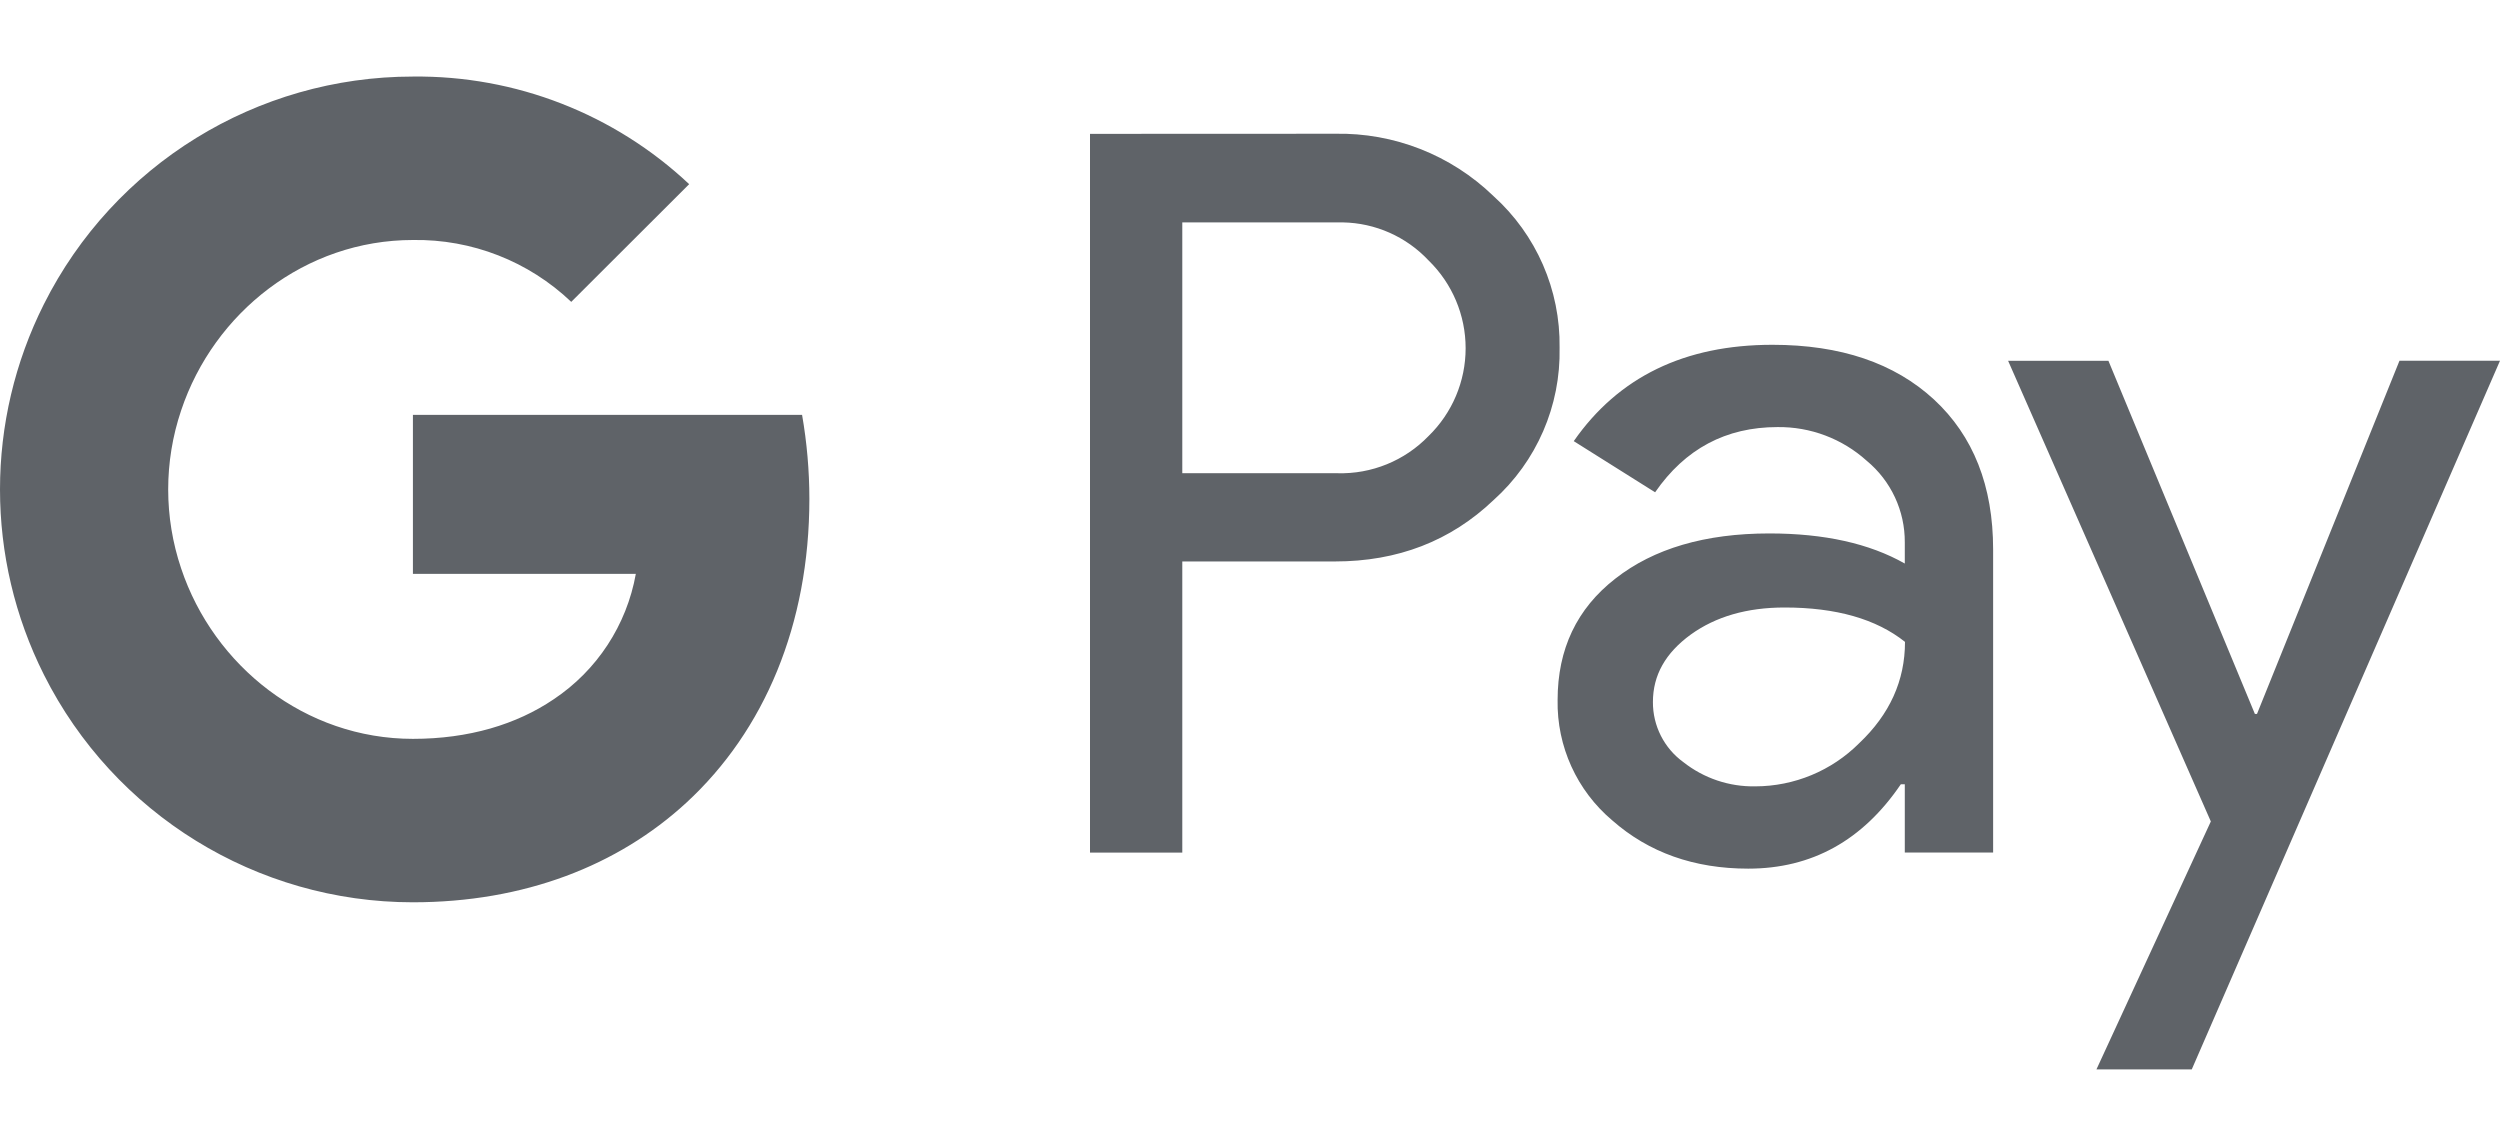
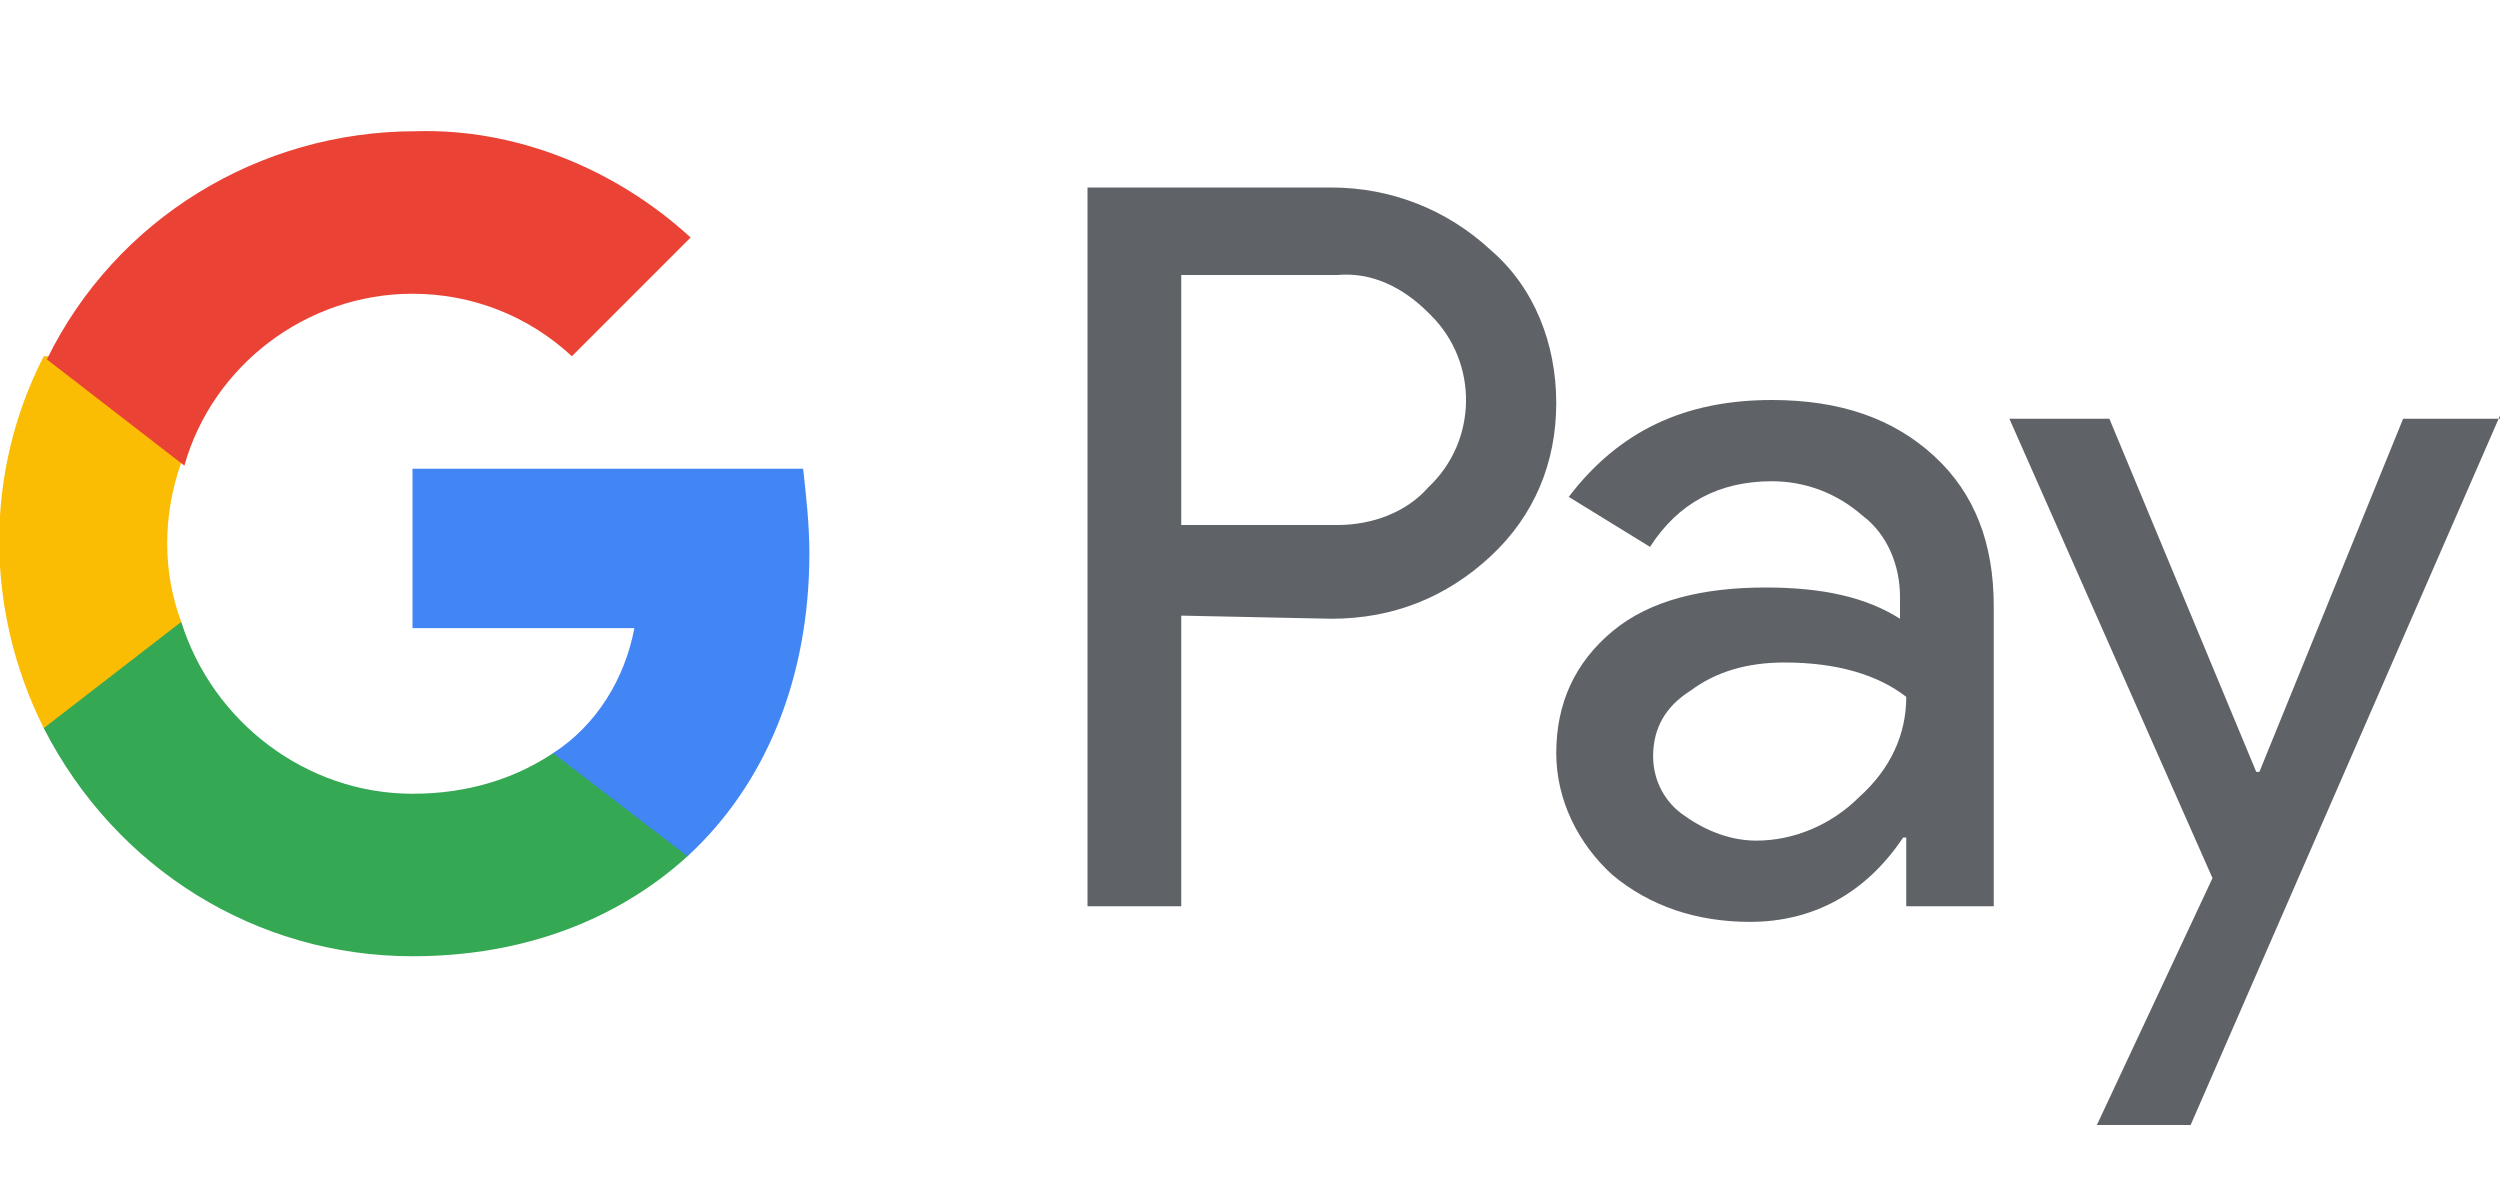
- <svg xmlns="http://www.w3.org/2000/svg" viewBox="0 6.5 24 11" fill="#5F6368">
-   <path d="M3.963 7.235A3.963 3.963 0 00.422 9.419a3.963 3.963 0 000 3.559 3.963 3.963 0 003.541 2.184c1.07 0 1.97-.352 2.627-.957.748-.69 1.18-1.71 1.18-2.916a4.722 4.722 0 00-.07-.806H3.964v1.526h2.14a1.835 1.835 0 01-.79 1.205c-.356.241-.814.379-1.35.379-1.034 0-1.911-.697-2.225-1.636a2.375 2.375 0 010-1.517c.314-.94 1.191-1.636 2.225-1.636a2.152 2.152 0 011.52.594l1.132-1.13a3.808 3.808 0 00-2.652-1.033zm6.501.55v6.9h.886V11.89h1.465c.603 0 1.11-.196 1.522-.588a1.911 1.911 0 00.635-1.464 1.92 1.92 0 00-.635-1.456 2.125 2.125 0 00-1.522-.598zm2.427.85a1.156 1.156 0 01.823.365 1.176 1.176 0 010 1.686 1.171 1.171 0 01-.877.357H11.35V8.635h1.487a1.156 1.156 0 01.054 0zm4.124 1.175c-.842 0-1.477.308-1.907.925l.781.491c.288-.417.68-.626 1.175-.626a1.255 1.255 0 01.856.323 1.009 1.009 0 01.366.785v.202c-.34-.193-.774-.289-1.3-.289-.617 0-1.11.145-1.479.434-.37.288-.554.677-.554 1.165a1.476 1.476 0 00.525 1.156c.35.308.785.463 1.305.463.61 0 1.098-.27 1.465-.81h.038v.655h.848v-2.909c0-.61-.19-1.09-.568-1.44-.38-.35-.896-.525-1.551-.525zm2.263.154l1.946 4.422-1.098 2.38h.915L24 9.963h-.965l-1.368 3.391h-.02l-1.406-3.39zm-2.146 2.368c.494 0 .88.11 1.156.33 0 .372-.147.696-.44.973a1.413 1.413 0 01-.997.414 1.081 1.081 0 01-.69-.232.708.708 0 01-.293-.578c0-.257.12-.47.363-.647.24-.173.54-.26.9-.26Z" />
+ <svg xmlns="http://www.w3.org/2000/svg" viewBox="0 0 80 38.1">
+   <path d="M37.8,19.7V29h-3V6h7.8c1.9,0,3.7,0.7,5.1,2c1.4,1.2,2.1,3,2.1,4.9c0,1.9-0.7,3.6-2.1,4.9c-1.4,1.3-3.1,2-5.1,2L37.8,19.7L37.8,19.7z M37.8,8.8v8h5c1.1,0,2.2-0.4,2.9-1.2c1.6-1.5,1.6-4,0.1-5.5c0,0-0.1-0.1-0.1-0.1c-0.8-0.8-1.8-1.3-2.9-1.2L37.8,8.8L37.8,8.8z" fill="#5F6368" />
+   <path d="M56.7,12.8c2.2,0,3.9,0.6,5.2,1.8s1.9,2.8,1.9,4.8V29H61v-2.2h-0.1c-1.2,1.8-2.9,2.7-4.9,2.7c-1.7,0-3.2-0.5-4.4-1.5c-1.1-1-1.8-2.4-1.8-3.9c0-1.6,0.6-2.9,1.8-3.9c1.2-1,2.9-1.4,4.9-1.4c1.8,0,3.2,0.3,4.3,1v-0.7c0-1-0.4-2-1.2-2.6c-0.8-0.7-1.8-1.1-2.9-1.1c-1.7,0-3,0.7-3.9,2.1l-2.6-1.6C51.8,13.8,53.9,12.8,56.7,12.8z M52.9,24.2c0,0.8,0.4,1.5,1,1.9c0.7,0.5,1.5,0.8,2.3,0.8c1.2,0,2.4-0.5,3.3-1.4c1-0.9,1.5-2,1.5-3.2c-0.9-0.7-2.2-1.1-3.9-1.1c-1.2,0-2.2,0.3-3,0.9C53.3,22.6,52.9,23.3,52.9,24.2z" fill="#5F6368" />
+   <path d="M80,13.3l-9.9,22.7h-3l3.7-7.9l-6.5-14.7h3.2l4.7,11.3h0.1l4.6-11.3H80z" fill="#5F6368" />
+   <path d="M25.9,17.7c0-0.9-0.1-1.8-0.2-2.7H13.2v5.1h7.1c-0.3,1.6-1.2,3.1-2.6,4v3.3H22C24.5,25.1,25.9,21.7,25.9,17.7z" fill="#4285F4" />
+   <path d="M13.2,30.6c3.6,0,6.6-1.2,8.8-3.2l-4.3-3.3c-1.2,0.8-2.7,1.3-4.5,1.3c-3.4,0-6.4-2.3-7.4-5.5H1.4v3.4C3.7,27.8,8.2,30.6,13.2,30.6z" fill="#34A853" />
+   <path d="M5.8,19.9c-0.6-1.6-0.6-3.4,0-5.1v-3.4H1.4c-1.9,3.7-1.9,8.1,0,11.9L5.8,19.9z" fill="#FBBC04" />
+   <path d="M13.2,9.4c1.9,0,3.7,0.7,5.1,2l0,0l3.8-3.8c-2.4-2.2-5.6-3.5-8.8-3.4c-5,0-9.6,2.8-11.8,7.3l4.4,3.4C6.8,11.7,9.8,9.4,13.2,9.4z" fill="#EA4335" />
</svg>
